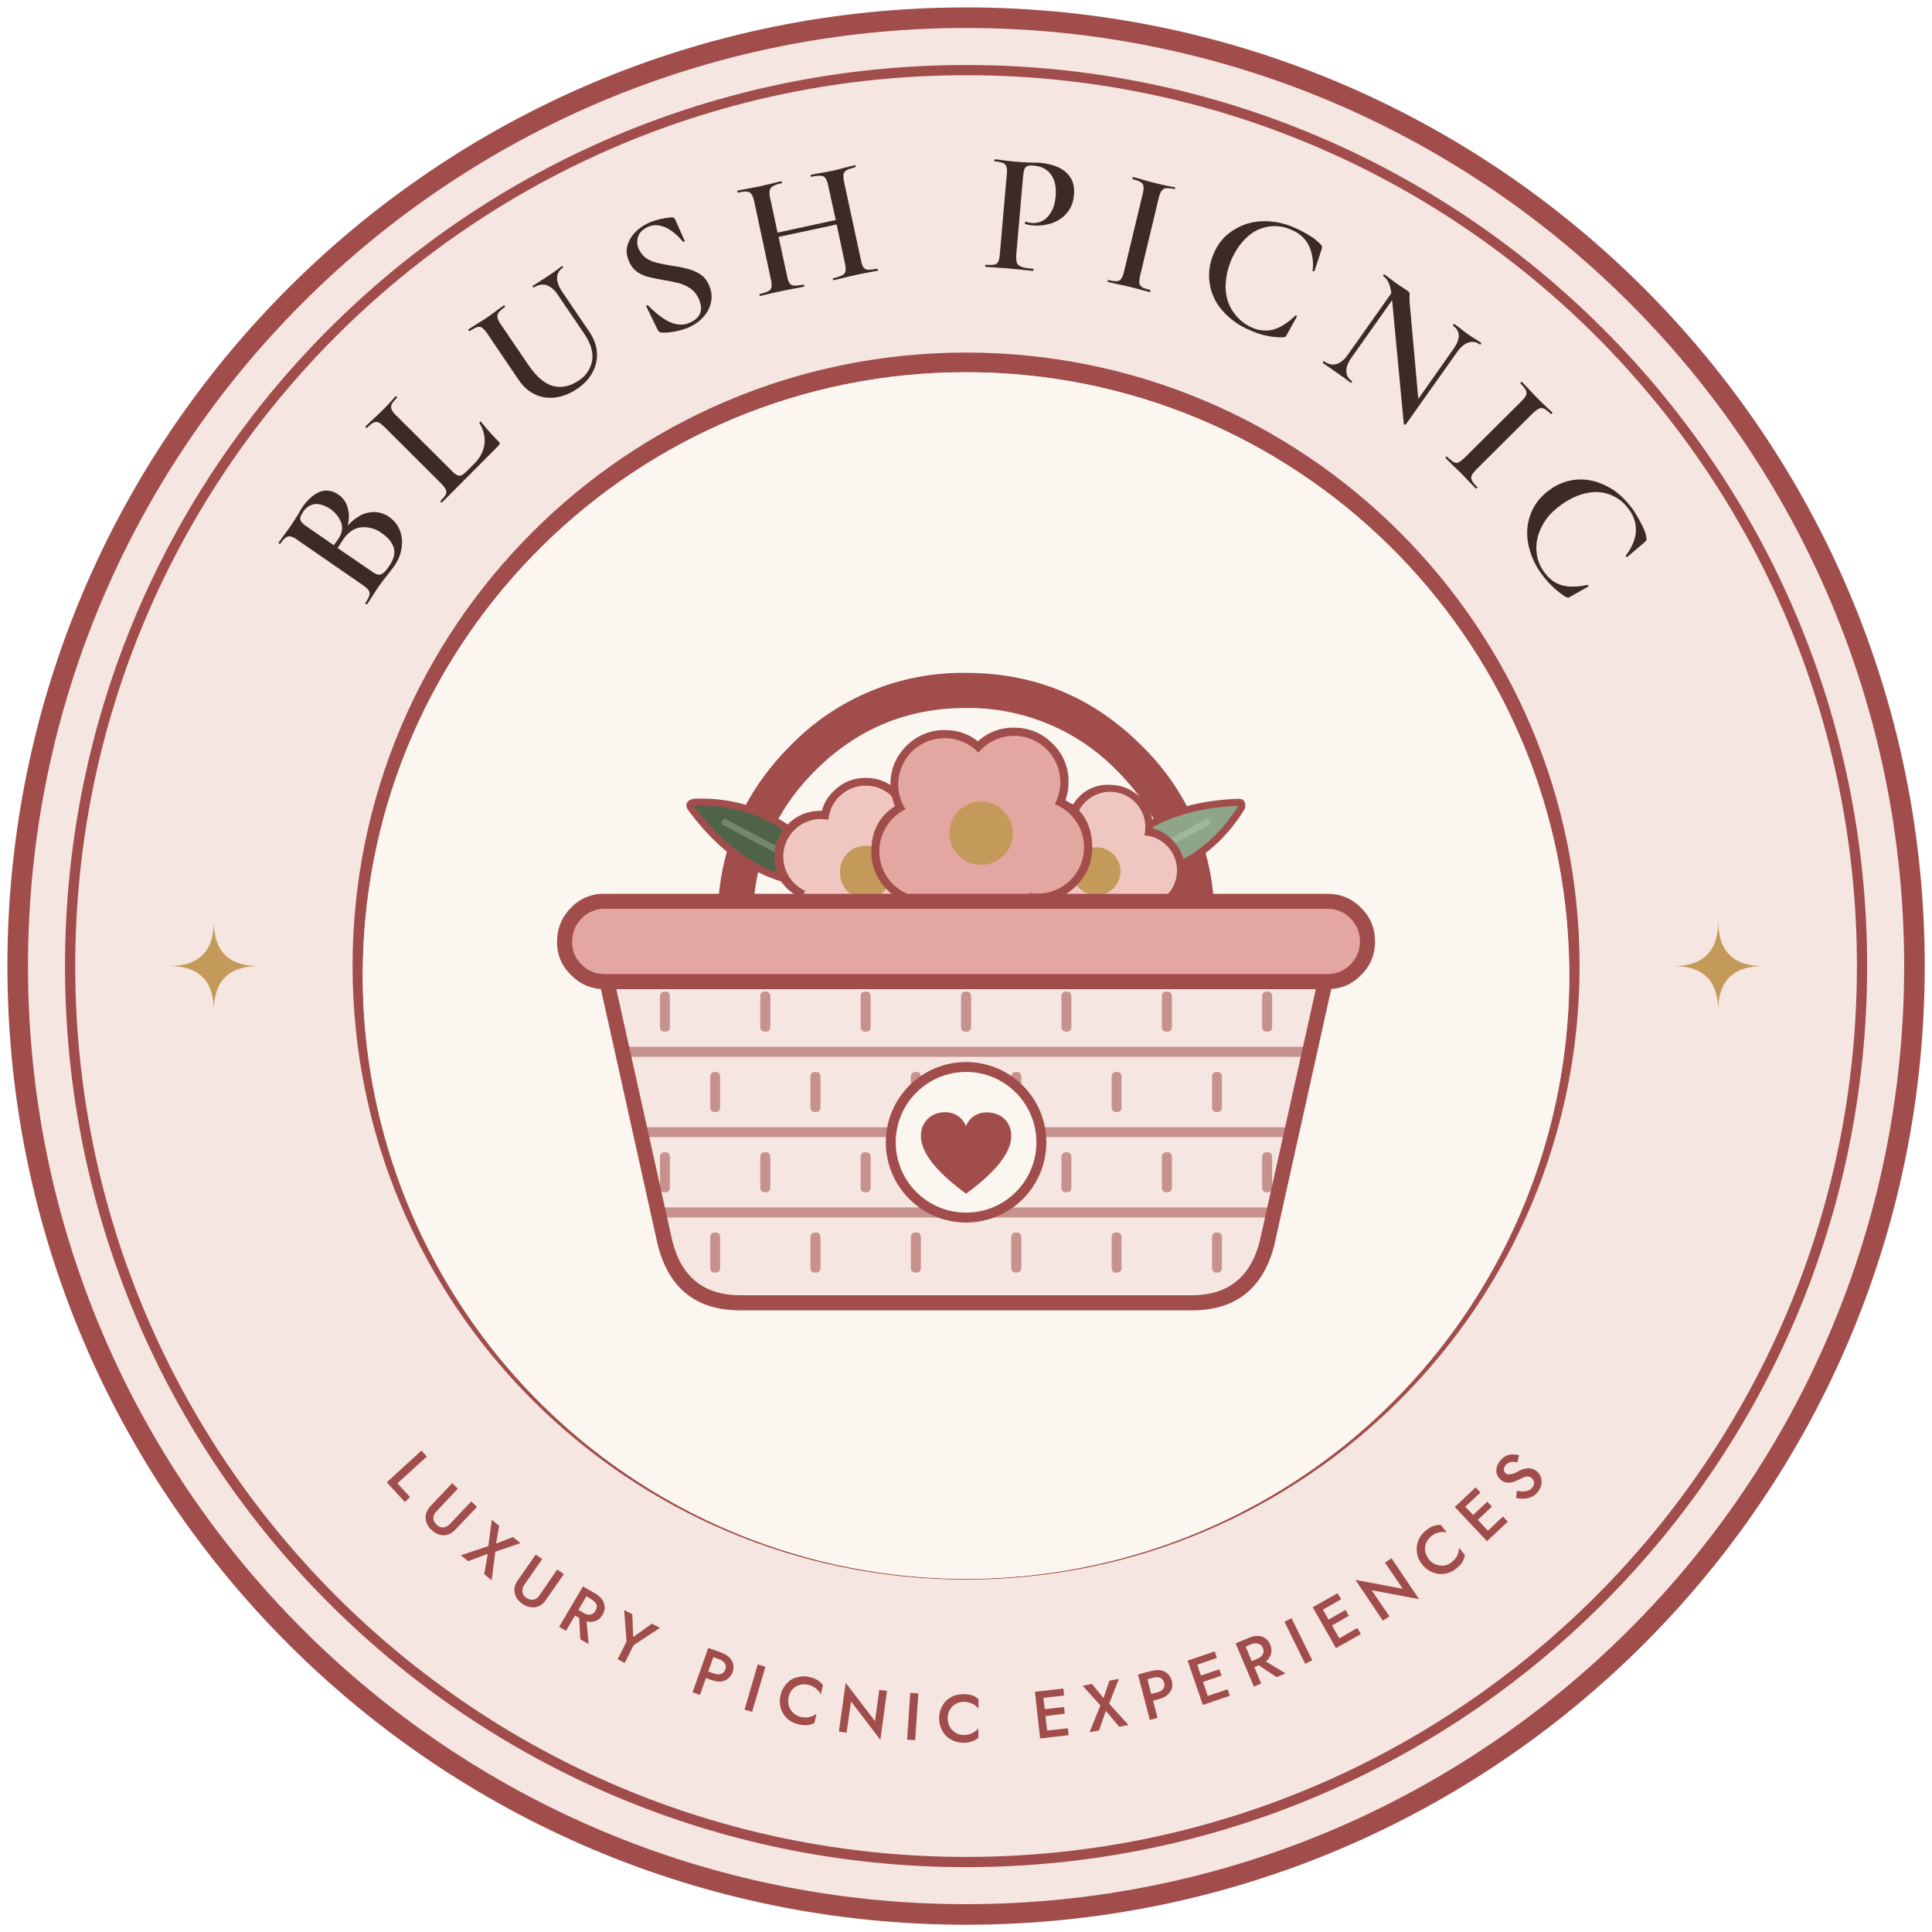
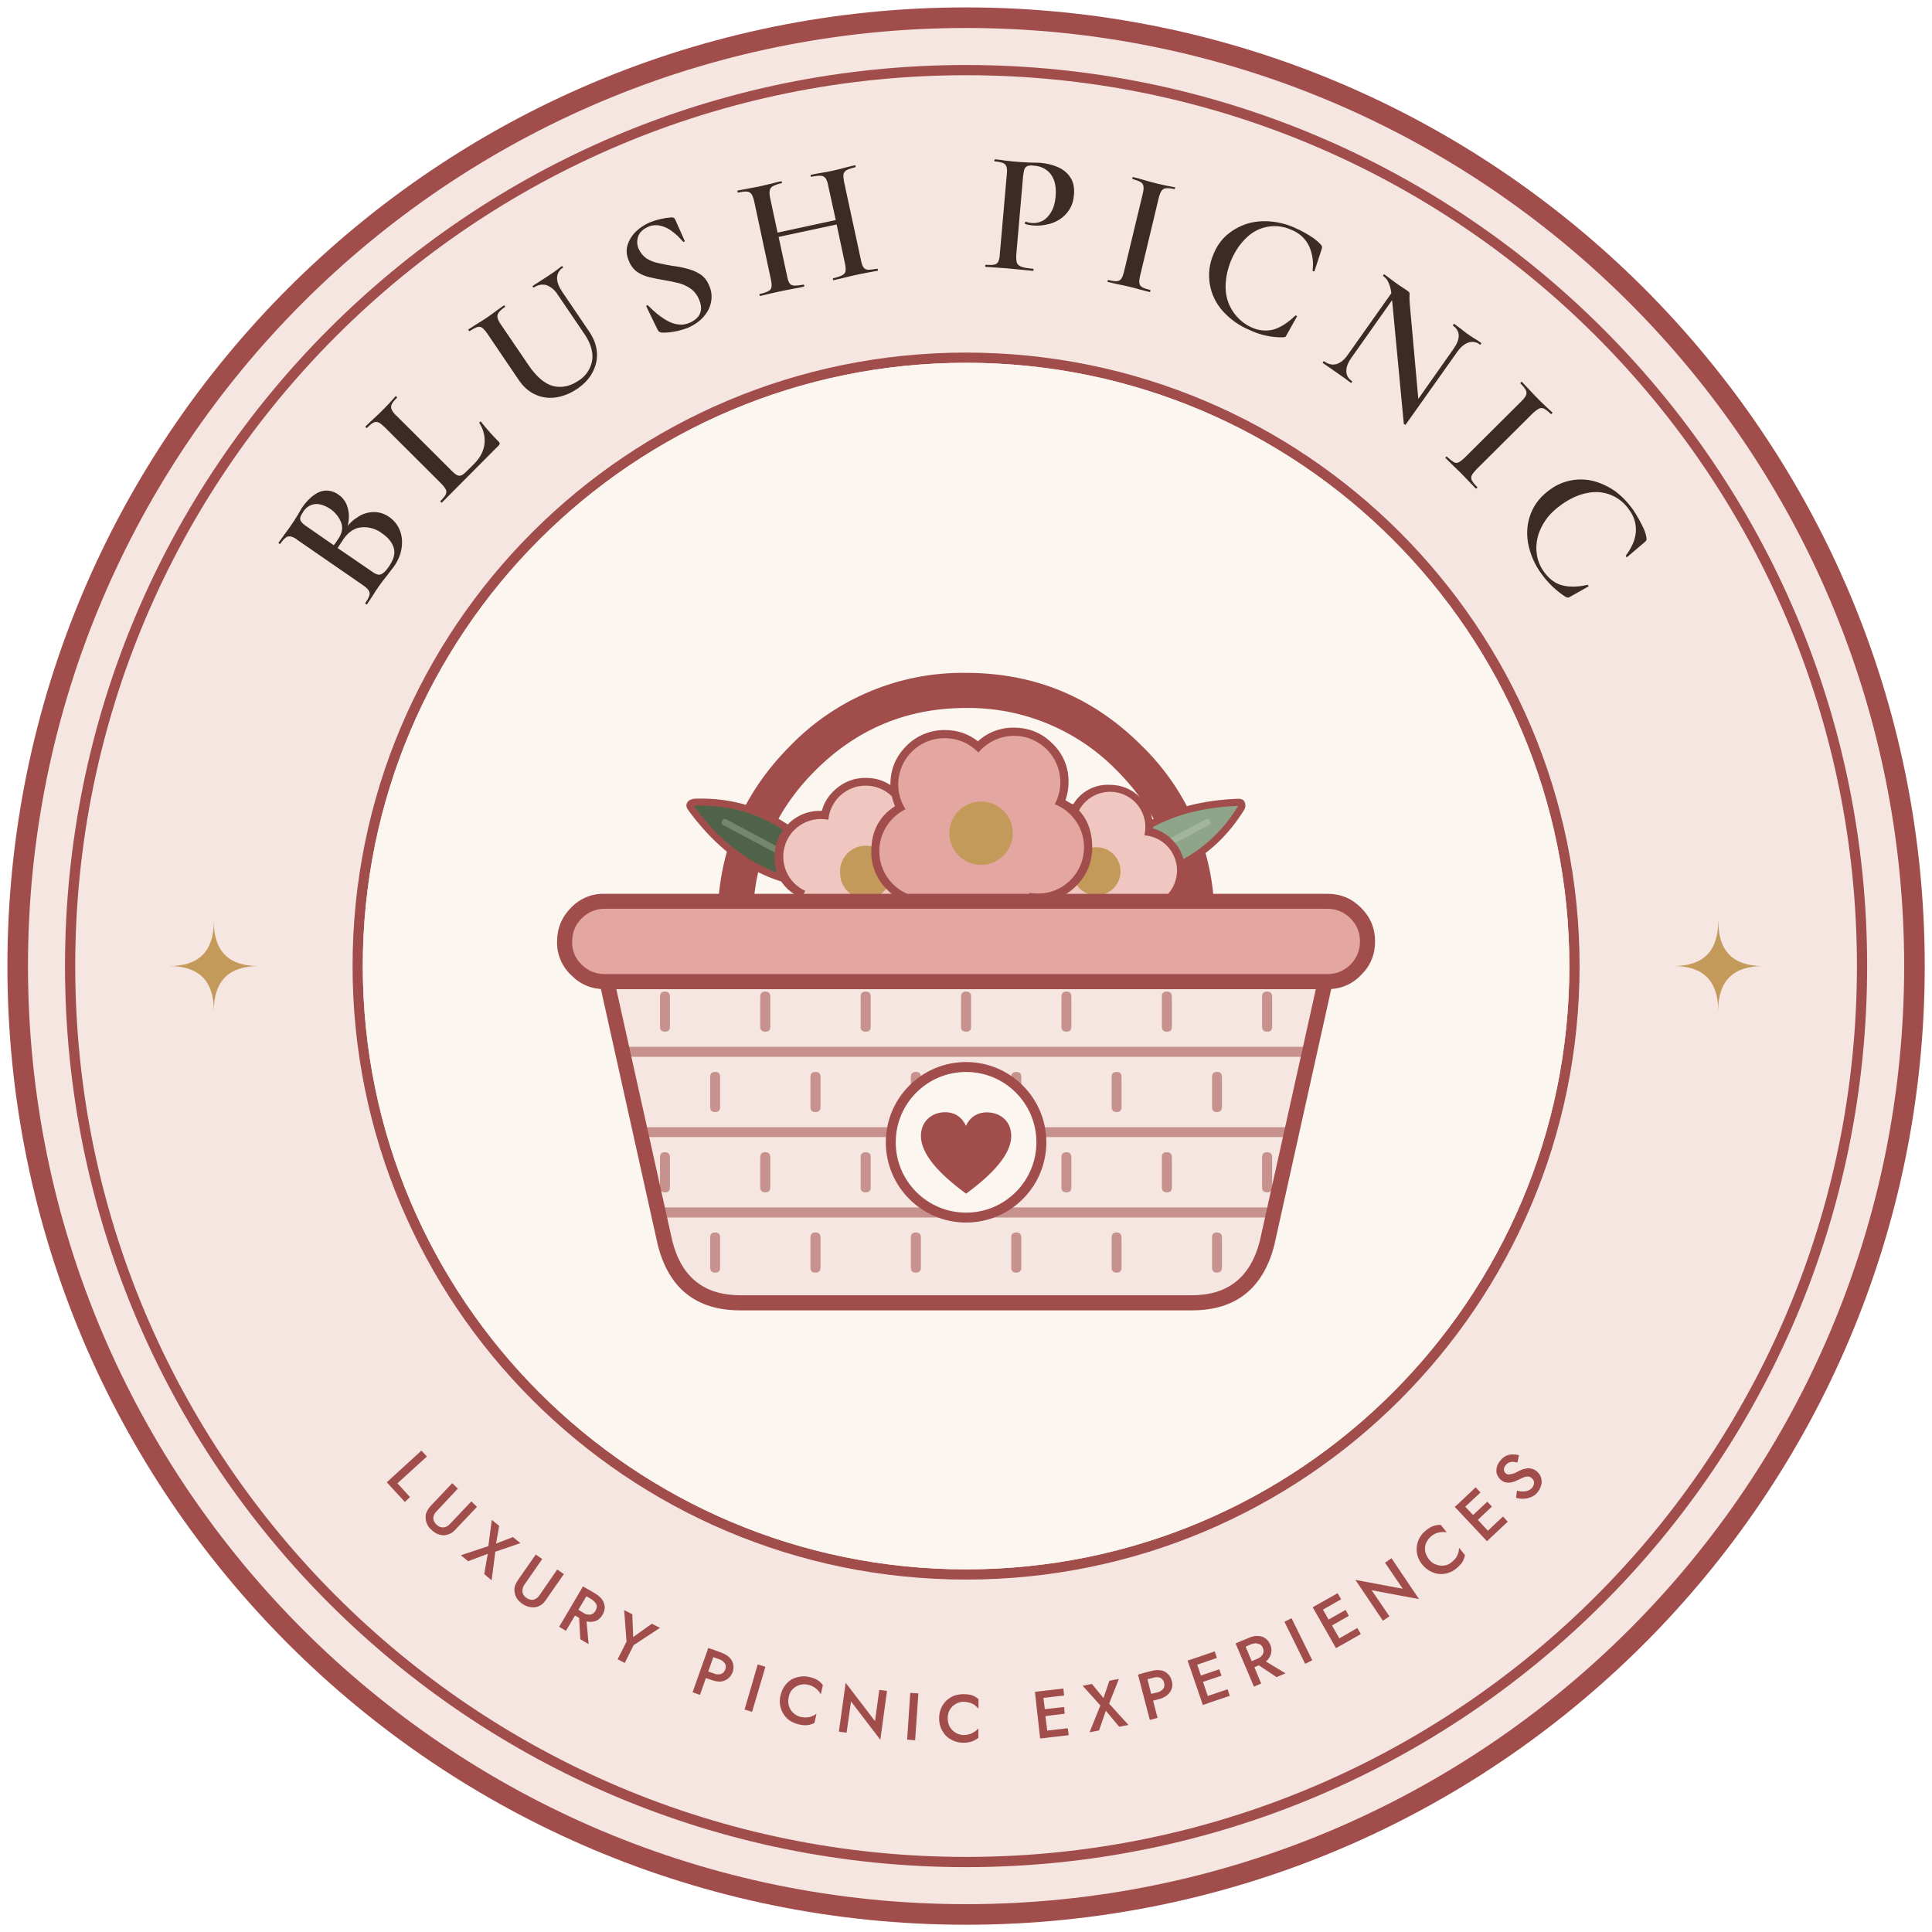
<svg xmlns="http://www.w3.org/2000/svg" viewBox="389.56 379.06 130.47 130.47">
  <path fill="#a14d4b" d="M390.06 444.3a64.74 64.74 0 1 0 129.48 0 64.74 64.74 0 0 0-129.48 0m0 0" />
  <path fill="#f6e6e1" d="M391.45 444.3a63.35 63.35 0 1 0 126.7 0 63.35 63.35 0 0 0-126.7 0m0 0" />
-   <path fill="#a14d4b" d="M393.95 444.3a60.85 60.85 0 1 1 121.7 0 60.85 60.85 0 0 1-121.7 0m.69 0a60.16 60.16 0 1 0 120.32 0 60.16 60.16 0 0 0-120.32 0m18.73 0a41.43 41.43 0 1 1 82.86 0 41.43 41.43 0 0 1-82.86 0m.69 0a40.74 40.74 0 1 0 81.47 0 40.74 40.74 0 0 0-81.47 0m0 0" />
-   <path fill="#fbf6f0" d="M414.06 444.3a40.74 40.74 0 1 0 81.47 0 40.74 40.74 0 0 0-81.47 0m0 0" />
+   <path fill="#a14d4b" d="M393.95 444.3a60.85 60.85 0 1 1 121.7 0 60.85 60.85 0 0 1-121.7 0m.69 0a60.16 60.16 0 1 0 120.32 0 60.16 60.16 0 0 0-120.32 0m18.73 0a41.43 41.43 0 1 1 82.86 0 41.43 41.43 0 0 1-82.86 0m.69 0a40.74 40.74 0 1 0 81.48 0 40.74 40.74 0 0 0-81.48 0m0 0" />
+   <path fill="#fbf6f0" d="M414.06 444.3a40.74 40.74 0 1 0 81.48 0 40.74 40.74 0 0 0-81.48 0m0 0" />
  <path fill="#3b2a26" d="M413.74 413.96a2 2 0 0 1 1.08-.32q.54 0 1.02.33.5.35.72.9.22.56.12 1.2-.09.63-.51 1.24l-.5.65a12 12 0 0 0-.95 1.34l-.37.56q-.02.02-.08 0-.06-.06-.04-.08.21-.3.27-.49a.4.4 0 0 0-.04-.35q-.1-.16-.37-.35l-4.45-3.07a1 1 0 0 0-.45-.23.4.4 0 0 0-.34.08q-.16.12-.37.42-.01.01-.07-.02-.06-.04-.04-.06l.38-.53a15 15 0 0 0 1.2-1.83q.4-.58.82-.86.4-.3.83-.3t.81.27q.54.36.67 1.07.1.48-.04 1.04.31-.38.7-.6m31.75-22.37q-.06-.33-.17-.49a.4.4 0 0 0-.33-.18q-.22-.02-.64.07-.03 0-.05-.06l.01-.07h.01q.3-.07.66-.13a13 13 0 0 0 1.64-.36l.67-.16q.05 0 .05.06t0 .07h-.02q-.4.1-.58.2a.4.4 0 0 0-.22.29q-.02.18.04.5l1.14 5.28q.06.34.17.49.1.15.32.17.2 0 .61-.07h.01q.03 0 .04.06l-.01.07-.69.13a22 22 0 0 0-1.64.36l-.65.15h-.02q-.02 0-.04-.06 0-.06.03-.07.42-.1.6-.2.2-.1.23-.28.03-.2-.04-.52l-.56-2.63-3.92.84.57 2.63q.06.34.17.5.1.15.33.16.23 0 .62-.07.03 0 .04.06v.07q-.31.08-.69.14a39 39 0 0 0-2.29.5q-.02 0-.04-.06v-.07q.4-.09.59-.2.19-.08.22-.27.03-.2-.04-.52l-1.13-5.28q-.07-.31-.18-.48a.4.4 0 0 0-.31-.17q-.21-.02-.6.07-.03 0-.04-.07v-.07l1.44-.27.86-.2q.37-.11.67-.16.02 0 .03.05v.08a2 2 0 0 0-.6.2.4.4 0 0 0-.22.3q-.04.19.03.51l.5 2.33 3.93-.85Zm35.08 11.43 2.95-4.17q-.06-.44-.18-.69a1 1 0 0 0-.37-.47q-.03 0 .01-.07.03-.05.06-.04h.01l.36.27.35.26q.28.21.53.36l.35.24q.14.09.11.24-.02.15.01.59l.58 6.45 2.37-3.37q.36-.5.36-.9t-.39-.68q0-.03.03-.08t.05-.04l.41.3a8 8 0 0 0 .96.69q.26.15.45.3h.01q.01.03-.02.07-.04.06-.07.04a.8.8 0 0 0-.77-.14q-.4.13-.76.63l-3.48 4.91q-.01.03-.07 0l-.06-.05-.79-8.35-2.74 3.88q-.36.5-.35.91 0 .42.38.68.03 0-.01.07-.04.06-.07.04l-.4-.3-1-.7-.48-.33q-.03-.02.01-.08.03-.05.06-.04h.01q.42.3.82.19.42-.12.77-.62m-22.38-6.77q-.02.35.04.54.06.18.32.28.26.09.77.13.04 0 .04.07 0 .06-.04.07l-1.76-.17-1.44-.1h-.01q-.03-.03-.02-.07 0-.07.04-.07.39.03.58-.01t.27-.22q.08-.15.1-.5l.47-5.37q.04-.34-.02-.51a.4.4 0 0 0-.23-.26 2 2 0 0 0-.56-.11h-.01q-.03-.02-.02-.07 0-.07.04-.07.3.02.66.08a19 19 0 0 0 2.36.15q.71.06 1.24.3.54.24.83.69.3.44.25 1.13-.04.6-.3 1.02t-.66.68-.87.35a3 3 0 0 1-1.47-.03q-.03-.03-.01-.1 0-.04.04-.06h.02q.1.05.2.06l.2.03q.39.03.73-.15t.58-.6q.24-.4.3-1.05.05-.63-.1-1.06-.17-.46-.5-.7-.34-.27-.85-.31a1 1 0 0 0-.42.01q-.15.05-.23.2-.06.15-.1.5Zm-30.98 2.68a1.5 1.5 0 0 0-.76-.63 1 1 0 0 0-.84.17q-.03 0-.06-.05-.04-.05-.02-.06l.5-.32.54-.35a11 11 0 0 0 .93-.67q.03-.01.06.04t.01.07a.8.8 0 0 0-.39.68q-.01.41.33.92l1.83 2.7q.48.7.53 1.42.05.7-.3 1.35-.33.64-1.05 1.12-.7.47-1.44.57t-1.38-.2q-.66-.3-1.13-1.01l-2.1-3.1a2 2 0 0 0-.35-.4.4.4 0 0 0-.33-.04q-.2.06-.51.27-.03.01-.07-.04t-.01-.08l.56-.36a13 13 0 0 0 1.3-.88l.52-.37h.02q.02-.01.05.03.03.05.02.07h-.01q-.32.22-.43.39a.4.4 0 0 0-.07.34q.04.19.23.46l1.87 2.75q.8 1.17 1.65 1.4.86.21 1.7-.35a2 2 0 0 0 .94-1.38q.12-.82-.5-1.75Zm5.5-3.04q.19.4.52.62.35.22.8.31.44.1.91.18.52.06 1 .19.5.12.89.37.4.25.62.77.24.56.13 1.1-.1.55-.5 1-.41.48-1.1.77a5 5 0 0 1-1.28.3q-.3.03-.52 0l-.11-.05-.09-.11-.77-1.59v-.04q0-.02.03-.03.05-.04.08 0 .27.27.6.55.33.27.7.48t.75.25q.38.06.78-.12.28-.12.48-.32.21-.2.26-.51.06-.3-.12-.73a1.7 1.7 0 0 0-.6-.76q-.4-.27-.86-.37a10 10 0 0 0-.95-.19q-.48-.08-.94-.19t-.82-.35a1.6 1.6 0 0 1-.56-.72q-.26-.6-.1-1.1.16-.52.57-.92.42-.4.95-.62a5 5 0 0 1 1.44-.33q.11 0 .16.03.06.04.09.1l.64 1.44q.03.04-.02.07t-.08 0l-.35-.37a4 4 0 0 0-.55-.44 2 2 0 0 0-.7-.28 1.3 1.3 0 0 0-.79.1q-.32.15-.5.37a1 1 0 0 0-.2.52q-.04.29.1.62m44.27-1.47a8 8 0 0 1 1.32.73q.28.21.47.42.07.09.08.14t-.03.18l-.48 1.46q0 .03-.06.02-.07 0-.07-.06a3 3 0 0 0-.26-1.69 2.2 2.2 0 0 0-1.17-1.05 2.7 2.7 0 0 0-3 .5q-.66.6-1.08 1.58-.3.74-.35 1.44-.06.7.14 1.3a3 3 0 0 0 1.6 1.77 2.2 2.2 0 0 0 1.5.14q.69-.21 1.45-.93.02-.03.08 0t.03.06l-.68 1.22q-.06.12-.1.15l-.15.03a5 5 0 0 1-2.23-.48 5 5 0 0 1-1.85-1.3 3.6 3.6 0 0 1-.62-3.84q.31-.77.9-1.29a4 4 0 0 1 1.3-.74q.74-.24 1.58-.18a5 5 0 0 1 1.68.42m22.86 19.03a10 10 0 0 1 .74 1.32q.13.3.18.6v.16l-.12.13-1.18 1q-.02.03-.07-.01-.04-.04-.02-.09.6-.8.67-1.57a2.2 2.2 0 0 0-.45-1.51 2.7 2.7 0 0 0-2.82-1.14q-.85.15-1.74.78-.66.46-1.06 1.02t-.56 1.19q-.15.6-.05 1.2.1.62.48 1.14.51.71 1.2.9.7.2 1.73-.02.03-.01.06.04.03.07 0 .07l-1.21.68q-.12.07-.17.07l-.15-.05a6 6 0 0 1-1.64-1.57 5 5 0 0 1-.9-2.08q-.18-1.06.2-2.01t1.29-1.59a3.5 3.5 0 0 1 2.95-.57q.74.2 1.43.67.67.5 1.21 1.24m-83.51-6.34 3.78 3.77q.21.21.36.27t.3-.02.36-.3l.5-.5q.58-.6.66-1.32.07-.74-.35-1.4 0-.04.03-.07.06-.04.08-.01a16 16 0 0 0 1.2 1.35q.13.12 0 .25L419.4 413q-.02.02-.07-.04-.04-.03-.04-.06h.01q.26-.26.36-.44a.4.4 0 0 0 .01-.34 2 2 0 0 0-.32-.41l-3.82-3.81q-.25-.24-.4-.31a.4.4 0 0 0-.35.01q-.18.09-.44.36-.02.01-.07-.03-.05-.06-.03-.07l.47-.45a17 17 0 0 0 1.57-1.6q.01-.01.06.04.04.03.03.06v.01q-.27.26-.36.45a.4.4 0 0 0 0 .34q.07.18.3.41m72.96 3.63q-.24.25-.32.41a.4.4 0 0 0 .01.35 2 2 0 0 0 .37.45q0 .03-.03.06-.05.05-.08.03l-.45-.47-.56-.58-.56-.54-.47-.47q-.03-.02.02-.07.04-.04.07-.04v.02q.27.25.45.36t.35.02.41-.32l3.82-3.8q.25-.25.31-.4.08-.17-.01-.36a2 2 0 0 0-.36-.44q-.03-.03.03-.08.03-.05.05-.03h.02l.46.49a23 23 0 0 0 1.6 1.58q0 .03-.04.07-.05.05-.08.02a2 2 0 0 0-.44-.35.4.4 0 0 0-.36 0 2 2 0 0 0-.4.3Zm-22.71-13.1q-.08.34-.06.52t.2.29q.15.09.53.18.03.01.02.08-.02.06-.05.06l-.63-.16a17 17 0 0 0-1.55-.37l-.64-.15h-.02v-.07q0-.06.03-.06h.02q.36.09.57.08.21-.02.3-.17.11-.15.19-.49l1.26-5.24q.08-.33.05-.51a.4.4 0 0 0-.2-.29q-.18-.1-.53-.2-.04 0-.02-.07 0-.05.04-.06.3.06.65.17a19 19 0 0 0 2.19.52q.02 0 0 .06 0 .07-.04.06a2 2 0 0 0-.57-.06.4.4 0 0 0-.3.18q-.11.15-.19.48Zm-50.74 19.67q.48-.68.34-1.23-.15-.56-.77-.99a2 2 0 0 0-1.42-.43q-.7.06-1.22.8l-.26.4-.13.2 2.34 1.6q.2.15.37.19t.34-.08q.18-.12.41-.46m-5.8-3.67q-.14.2-.18.35t.07.3.37.32l1.82 1.26.13-.17.15-.22q.42-.6.22-1.14a2 2 0 0 0-.75-.93 2 2 0 0 0-.69-.3 1 1 0 0 0-.62.06q-.3.12-.53.47m0 0" />
  <path fill="#a14d4b" d="m473 490.04.5-.21.41-.17q.31-.14.6-.12.29 0 .5.16.22.15.33.42t.07.54a1 1 0 0 1-.36.6l1.32.8-.6.26-1.2-.8-.3.13.46 1.1-.49.21Zm-44.07-3.85.27.16.2.11.37.22q.3.18.46.41a1 1 0 0 1 .17.5q0 .27-.15.52-.15.26-.38.38a1 1 0 0 1-.7.06l.14 1.54-.56-.33-.08-1.44-.28-.16-.61 1.03-.46-.27Zm54.16-1.6.44-.3 1.86 2.76-3.2-.6 1.2 1.76-.44.3-1.86-2.76 3.2.6Zm-34.15 8.59.52.07-.45 3.3-1.98-2.59-.3 2.11-.52-.07.46-3.3 1.98 2.59Zm-11.55-2.83.3.1.2.07.4.15q.32.12.52.31.2.2.26.45.06.27-.03.54a1 1 0 0 1-.32.45q-.2.16-.49.2-.28.01-.6-.1l-.4-.14-.4 1.14-.5-.18Zm29.02 1.8.51-.15.41-.1q.33-.09.62-.04.27.04.46.23.2.17.28.47t0 .54a1 1 0 0 1-.3.43 1.4 1.4 0 0 1-.56.27l-.4.11.3 1.16-.52.14Zm-46.31-12.93.38.37-1.44 1.53a.7.7 0 0 0-.22.45q0 .24.22.45.21.2.46.19.24-.02.44-.23l1.45-1.53.38.37-1.46 1.54q-.18.2-.38.28a1 1 0 0 1-.42.1 1.2 1.2 0 0 1-.81-.37 1 1 0 0 1-.29-.37q-.1-.2-.1-.41-.03-.22.06-.42t.26-.4Zm5.64 4.82.44.3-1.2 1.73a.7.7 0 0 0-.14.48q.02.24.27.42.25.16.48.12a.7.7 0 0 0 .4-.3l1.2-1.74.45.31-1.22 1.75q-.14.22-.33.34a1 1 0 0 1-.4.15q-.2.02-.43-.03a1.5 1.5 0 0 1-.77-.53 1 1 0 0 1-.17-.4 1 1 0 0 1 0-.42q.06-.21.2-.43Zm45.35 10.06-.3.1-1.03-3 .31-.1 1.52-.52.15.44-1.33.46.25.73 1.24-.42.15.43-1.25.42.32.95 1.34-.45.15.44-1.33.45Zm8.97-3.9-.28.16-1.57-2.76.46-.26 1.22-.69.24.41-1.23.7.38.67 1.15-.65.22.4-1.14.65.5.87 1.21-.7.24.41-1.23.7Zm-19.93 6.23-.33.03-.35-3.15.52-.06 1.4-.16.05.47-1.4.16.1.76 1.3-.14.04.45-1.3.16.12.98 1.39-.16.06.47-1.4.16Zm30.09-13.52-.24.23-2.18-2.32.25-.22 1.16-1.1.33.35-1.03.96.53.56.96-.9.31.33-.95.9.68.73 1.02-.96.32.35-1.02.96Zm-25.74 9.65.64-.12-.66 1.67 1.31 1.44-.63.12-.9-1.08-.46 1.33-.64.12.73-1.81-1.2-1.33.63-.12.78.95Zm-40.28-9.7.51.41-1.7.58-.25 1.93-.5-.42.24-1.37-1.32.5-.5-.4 1.86-.62.23-1.77.5.4-.21 1.2Zm67.8-3.13q.2.05.4.05.18 0 .33-.05t.28-.18q.14-.17.15-.35a.4.4 0 0 0-.14-.3.4.4 0 0 0-.25-.13q-.15-.01-.3.05l-.35.16-.26.12q-.15.06-.32.08a1 1 0 0 1-.34-.02 1 1 0 0 1-.33-.2 1 1 0 0 1-.24-.4 1 1 0 0 1 .02-.46q.08-.24.26-.44a1 1 0 0 1 .84-.38q.21 0 .39.05l-.11.49-.27-.04a.6.6 0 0 0-.5.2q-.15.18-.14.31 0 .15.1.24.09.1.21.1t.3-.05.4-.18q.14-.08.3-.13l.3-.06q.17 0 .33.05.17.05.32.2.16.14.23.33a1 1 0 0 1 .06.37q-.01.19-.1.38-.07.18-.21.33a1 1 0 0 1-.43.3q-.24.1-.5.1-.27.01-.49-.06Zm-5.94 4.63q.2.27.49.36.27.1.55.06t.5-.23q.18-.15.29-.3a1.2 1.2 0 0 0 .2-.67l.4.5q-.05.24-.17.46-.13.2-.4.43a1.6 1.6 0 0 1-1.2.38 1.7 1.7 0 0 1-1.11-.63 1.6 1.6 0 0 1 .25-2.31q.26-.22.5-.3t.5-.07l.4.5q-.18-.03-.35-.02t-.36.08a1.3 1.3 0 0 0-.68.65q-.11.27-.07.55.05.3.26.56m-32.5 10.74q0 .33.15.59a1.1 1.1 0 0 0 .93.54 1.3 1.3 0 0 0 .73-.22q.15-.1.26-.23v.64q-.2.16-.44.24-.23.09-.58.09a1.7 1.7 0 0 1-1.17-.47 2 2 0 0 1-.34-.53 1.8 1.8 0 0 1 .01-1.32q.13-.3.35-.52.23-.21.53-.34.3-.1.65-.1t.58.08.42.26v.63l-.25-.23q-.14-.1-.33-.16a2 2 0 0 0-.4-.07 1.1 1.1 0 0 0-.95.53q-.15.25-.15.59m-10.74-1.42q-.07.33.02.6a1.1 1.1 0 0 0 .8.73q.21.04.4.03t.36-.08.3-.17l-.14.62q-.23.12-.47.15-.25.03-.59-.05a2 2 0 0 1-.6-.25 1.6 1.6 0 0 1-.63-1.7 1.7 1.7 0 0 1 .7-1.06q.27-.16.6-.21.31-.06.65.02t.55.21.36.34l-.14.62a1.3 1.3 0 0 0-.87-.65 1.1 1.1 0 0 0-1.03.3 1 1 0 0 0-.27.55m-9.24-4.97.55.28-1.78 1.17-.6 1.2-.48-.25.6-1.19-.16-2.13.55.28.06 1.54Zm-15.56-11.69.37.4-1.99 1.81.85.93-.35.33-1.22-1.33Zm58.28 11.56.48-.24 1.4 2.84-.48.24Zm-35.57 2.88.52.16-.9 3.04-.51-.15Zm10.3 1.92.55.04-.22 3.16-.54-.04Zm-22.41-5.61.36.22q.15.1.3.1.16.03.28-.04a.5.5 0 0 0 .21-.21q.09-.15.09-.29 0-.15-.1-.26a1 1 0 0 0-.24-.22l-.36-.21Zm45.47 3.47.4-.17q.16-.06.26-.18a.4.4 0 0 0 .13-.25.5.5 0 0 0-.04-.3.5.5 0 0 0-.18-.23l-.27-.08a1 1 0 0 0-.32.06l-.39.17Zm-36.7.7.4.14a.7.7 0 0 0 .45.03q.21-.07.3-.31t-.04-.42a.7.7 0 0 0-.37-.27l-.4-.14Zm29.91 1.51.41-.1a.7.7 0 0 0 .4-.24q.13-.16.06-.42a.5.5 0 0 0-.26-.33.7.7 0 0 0-.46 0l-.4.1Zm0 0" />
  <path fill="#c49a5a" d="M404 441.28q0 3.02 3.02 3.02-3.01 0-3.02 3.02 0-3.03-3.02-3.02 3.02 0 3.02-3.02m101.6 0q0 3.02 3.02 3.02-3.03 0-3.03 3.02 0-3.03-3.02-3.02 3.02 0 3.02-3.02m0 0" />
  <path fill="#a14d4b" d="M438.02 441.28q0-6.94 4.91-11.86a16.2 16.2 0 0 1 11.87-4.92q6.95 0 11.86 4.92a16.2 16.2 0 0 1 4.91 11.86q0 1.18-1.18 1.18-1.2 0-1.2-1.18 0-5.97-4.2-10.18a14 14 0 0 0-10.2-4.23q-5.95 0-10.18 4.23-4.2 4.2-4.21 10.18 0 1.18-1.19 1.18-1.2 0-1.19-1.18m0 0" />
  <path fill="#a14d4b" d="M446 439.04q-5.9.27-9.97-5.28-.28-.39.1-.67l.26-.09q5.91-.26 9.98 5.29.14.2.12.35-.03.18-.22.31a.5.5 0 0 1-.26.1m0 0" />
  <path fill="#4f6349" d="M445.98 438.57q-5.65.25-9.57-5.09 5.66-.26 9.57 5.09m0 0" />
  <path fill="#72876d" d="m444.73 438.15-6.31-3.36q-.1-.05-.12-.12t.02-.18q.1-.2.3-.09l6.32 3.37q.1.04.12.12t-.03.17q-.1.2-.3.1m0 0" />
  <path fill="#a14d4b" d="M463.2 438.32q3.1-5.05 9.97-5.32.23 0 .36.1.12.12.13.36 0 .14-.07.27-3.09 5.04-9.96 5.31-.24 0-.36-.1-.12-.12-.13-.35 0-.15.07-.27m0 0" />
  <path fill="#8fa58a" d="M463.61 438.57q2.96-4.84 9.57-5.09-2.96 4.83-9.57 5.09m0 0" />
  <path fill="#a1b69b" d="m464.66 437.77 6.31-3.37q.2-.1.3.1.05.1.03.17-.01.07-.12.12l-6.32 3.36q-.2.1-.3-.09-.05-.1-.02-.17.01-.08.12-.12m0 0" />
  <path fill="#a14d4b" d="M443.05 440.5q0-.54.18-1.04a2.8 2.8 0 0 1-1.36-2.57q0-1.27.9-2.17a3 3 0 0 1 2.29-.9q.22-.83.89-1.43.88-.8 2.07-.8 1.2 0 2.07.8.67.6.9 1.43h.1q1.27 0 2.18.9.9.9.9 2.17 0 1.72-1.36 2.57.19.5.19 1.04 0 1.27-.9 2.18-.9.9-2.18.9-1.1 0-1.9-.65-.8.65-1.9.65-1.26 0-2.17-.9t-.9-2.18m4.86-2.76-.06.2.17.13.18-.12-.07-.21zm0 0" />
  <path fill="#efc7c0" d="M443.59 440.5q0-.7.35-1.28a2.54 2.54 0 0 1 1.56-4.8 2.53 2.53 0 0 1 5.04 0 2.52 2.52 0 0 1 3.08 2.47c0 1.04-.62 1.94-1.51 2.33a2.54 2.54 0 0 1-2.2 3.82 2.5 2.5 0 0 1-1.89-.86 2.54 2.54 0 0 1-4.43-1.68m3.89-3.36a2.5 2.5 0 0 1-.34 1.04q.51.22.88.64.37-.42.88-.64-.28-.47-.33-1.04a3 3 0 0 1-1.1 0m0 0" />
  <path fill="#c49a5a" d="M446.3 437.9a1.73 1.73 0 1 0 3.45 0 1.73 1.73 0 0 0-3.46 0m0 0" />
  <path fill="#a14d4b" d="M458.25 439.72q0-1 .57-1.74a2.8 2.8 0 0 1-.62-1.83q0-1.2.85-2.07a2.8 2.8 0 0 1 2.07-.86q.49 0 .92.15a2.7 2.7 0 0 1 2.46-1.31q1.2 0 2.07.86t.86 2.06v.03q.79.21 1.36.84.79.84.78 1.99 0 1.12-.75 1.95-.55.62-1.3.84v.14q0 1.21-.85 2.06-.86.86-2.07.86a2.7 2.7 0 0 1-2.4-1.22q-.48.18-1.01.17-1.21 0-2.08-.85a2.8 2.8 0 0 1-.86-2.07m5.47-1.88v-.03l-.15-.04-.1.12.1.13.15-.05zm0 0" />
  <path fill="#efc7c0" d="M458.8 439.72c0-.7.3-1.32.77-1.76a2.39 2.39 0 0 1 2.73-3.89 2.38 2.38 0 0 1 4.54 1.4 2.38 2.38 0 0 1 .08 4.74q.07.26.07.56a2.39 2.39 0 0 1-4.56.99 2.39 2.39 0 0 1-3.63-2.04m5.46-1.88q0-.24.04-.47a2.4 2.4 0 0 1-.97-.3q-.21.48-.6.84.4.34.63.82.43-.28.96-.34a3 3 0 0 1-.06-.55m0 0" />
  <path fill="#c49a5a" d="M461.98 437.9a1.62 1.62 0 1 0 3.25 0 1.62 1.62 0 0 0-3.25 0m0 0" />
  <path fill="#a14d4b" d="M448.4 436.54q0-2.01 1.6-3.04a4 4 0 0 1-.31-1.46q0-1.52 1.07-2.6a3.6 3.6 0 0 1 2.6-1.08q1.28 0 2.24.76a3.5 3.5 0 0 1 2.44-.92q1.53 0 2.6 1.08a3.5 3.5 0 0 1 1.08 2.6q0 .63-.21 1.22 1.8.97 1.81 3.18 0 1.52-1.08 2.6a3.5 3.5 0 0 1-2.6 1.07h-.1q-.22 1.09-1.06 1.89-1.07 1-2.52 1-1.4 0-2.44-.92a3.6 3.6 0 0 1-1.1-1.72l-.35.01a3.5 3.5 0 0 1-2.6-1.07 3.5 3.5 0 0 1-1.07-2.6m7.4-1.75q-.18.16-.36.28l.16.44.36-.02h.1q.04-.23.12-.44zm0 0" />
  <path fill="#e3a6a0" d="M448.94 436.54c0-1.24.73-2.32 1.77-2.83a3.12 3.12 0 0 1 2.65-4.8c.9 0 1.7.37 2.27.97a3.13 3.13 0 0 1 5.16 3.49 3.13 3.13 0 0 1-1.71 5.99 3.13 3.13 0 0 1-6.23.22q-.37.1-.78.1a3.13 3.13 0 0 1-3.13-3.14m6.83-2.5q-.42.52-1.06.82.36.57.47 1.27a3 3 0 0 1 1.34-.05q.05-.7.37-1.3-.64-.25-1.12-.74m0 0" />
  <path fill="#c49a5a" d="M453.68 435.18a2.14 2.14 0 1 0 4.27 0 2.14 2.14 0 0 0-4.27 0m0 0" />
  <path fill="#f6e6e1" d="M430.4 444.67h48.8l-4.07 18.3q-1.01 4.07-5.08 4.07h-30.5q-4.06 0-5.09-4.07Zm0 0" />
  <path fill="#c7928e" d="m431.68 450.43-.15-.68h46.54l-.15.68Zm1.2 5.42-.15-.67h44.13l-.15.67Zm1.2 5.43-.14-.68h41.72l-.15.68Zm.72-14.91v2.03q.01.34-.34.33-.33 0-.33-.33v-2.03q0-.35.33-.35.34 0 .34.35m6.78 0v2.03q0 .34-.34.33-.33 0-.34-.33v-2.03q0-.35.34-.35t.34.35m6.78 0v2.03q0 .34-.34.33-.34 0-.34-.33v-2.03q0-.35.34-.35t.34.35m6.78 0v2.03q0 .34-.34.33-.34 0-.34-.33v-2.03q0-.35.34-.35t.34.35m6.77 0v2.03q0 .34-.33.33-.34 0-.34-.33v-2.03q0-.35.34-.35.33 0 .33.35m6.79 0v2.03q0 .34-.34.33-.34 0-.34-.33v-2.03q-.01-.35.34-.35.33 0 .34.35m6.77 0v2.03q0 .34-.34.33-.34 0-.34-.33v-2.03q0-.35.34-.35t.34.35m-37.28 5.42v2.03q0 .34-.33.34-.34 0-.34-.34v-2.03q-.01-.34.34-.34.33-.01.33.34m6.78 0v2.03q0 .34-.34.34t-.34-.34v-2.03q0-.34.34-.34.34-.01.34.34m6.78 0v2.03q0 .34-.34.34t-.34-.34v-2.03q0-.34.34-.34.34-.01.34.34m6.78 0v2.03q0 .34-.34.34t-.34-.34v-2.03q0-.34.34-.34.34-.01.34.34m6.77 0v2.03q.01.34-.34.34-.33 0-.33-.34v-2.03q0-.34.33-.34.34-.01.34.34m6.78 0v2.03q0 .34-.34.34-.33 0-.33-.34v-2.03q0-.34.33-.34.34-.01.34.34m-37.28 5.42v2.04q.01.33-.34.33-.33 0-.33-.33v-2.04q0-.34.33-.34.34 0 .34.34m6.78 0v2.04q0 .33-.34.33-.33 0-.34-.33v-2.04q0-.34.34-.34t.34.34m6.78 0v2.04q0 .33-.34.33t-.34-.33v-2.04q0-.34.34-.34t.34.34m6.78 0v2.04q0 .33-.34.33t-.34-.33v-2.04q0-.34.34-.34t.34.34m6.77 0v2.04q0 .33-.33.33-.34 0-.34-.33v-2.04q0-.34.34-.34.33 0 .33.34m6.79 0v2.04q0 .33-.34.33t-.34-.33v-2.04q-.01-.34.34-.34.33 0 .34.34m6.77 0v2.04q0 .33-.34.33t-.34-.33v-2.04q0-.34.34-.34t.34.34m-37.28 5.42v2.03q0 .34-.33.34-.34.01-.34-.34v-2.03q-.01-.34.34-.34.33 0 .33.34m6.78 0v2.03q0 .34-.34.34-.34.01-.34-.34v-2.03q0-.34.34-.34t.34.34m6.78 0v2.03q0 .34-.34.34-.34.01-.34-.34v-2.03q0-.34.34-.34t.34.34m6.78 0v2.03q0 .34-.34.34-.34.01-.34-.34v-2.03q0-.34.34-.34t.34.34m6.77 0v2.03q.01.34-.34.34-.33.01-.33-.34v-2.03q0-.34.33-.34.34 0 .34.34m6.78 0v2.03q0 .34-.34.34-.33.01-.33-.34v-2.03q0-.34.33-.34.34 0 .34.34m0 0" />
  <path fill="#a14d4b" d="M430.4 444.16h48.8q.51 0 .51.51l-.01.1-4.07 18.31v.01q-1.12 4.46-5.58 4.46h-30.5q-4.47 0-5.58-4.46l-4.07-18.31q-.11-.5.39-.6zm.63 1.02 3.93 17.67q.92 3.68 4.59 3.68h30.5q3.66 0 4.59-3.68l3.93-17.67Zm0 0" />
  <path fill="#a14d4b" d="M430.4 439.42h48.8q1.34 0 2.27.94.95.94.95 2.28t-.95 2.27q-.93.95-2.27.95h-48.8q-1.34 0-2.27-.95a3 3 0 0 1-.95-2.27q0-1.33.94-2.28a3 3 0 0 1 2.28-.94m0 0" />
  <path fill="#e3a6a0" d="M430.4 440.43h48.8q.9 0 1.56.65.64.64.64 1.56 0 .9-.64 1.56-.65.64-1.56.64h-48.8q-.92 0-1.56-.64a2 2 0 0 1-.64-1.56q0-.92.64-1.56.65-.65 1.56-.65m0 0" />
  <path fill="#a14d4b" d="M449.38 456.2a5.42 5.42 0 1 0 10.84 0 5.42 5.42 0 0 0-10.84 0m0 0" />
  <path fill="#fbf6f0" d="M450.05 456.2a4.75 4.75 0 1 0 9.5 0 4.75 4.75 0 0 0-9.5 0m0 0" />
  <path fill="#a14d4b" d="M454.8 459.67c-1.83-1.34-3.05-2.68-3.05-3.9 0-.98.73-1.6 1.64-1.6.68 0 1.16.37 1.4.92.25-.55.74-.91 1.41-.91.92 0 1.65.6 1.65 1.59 0 1.22-1.22 2.56-3.05 3.9m0 0" />
</svg>
